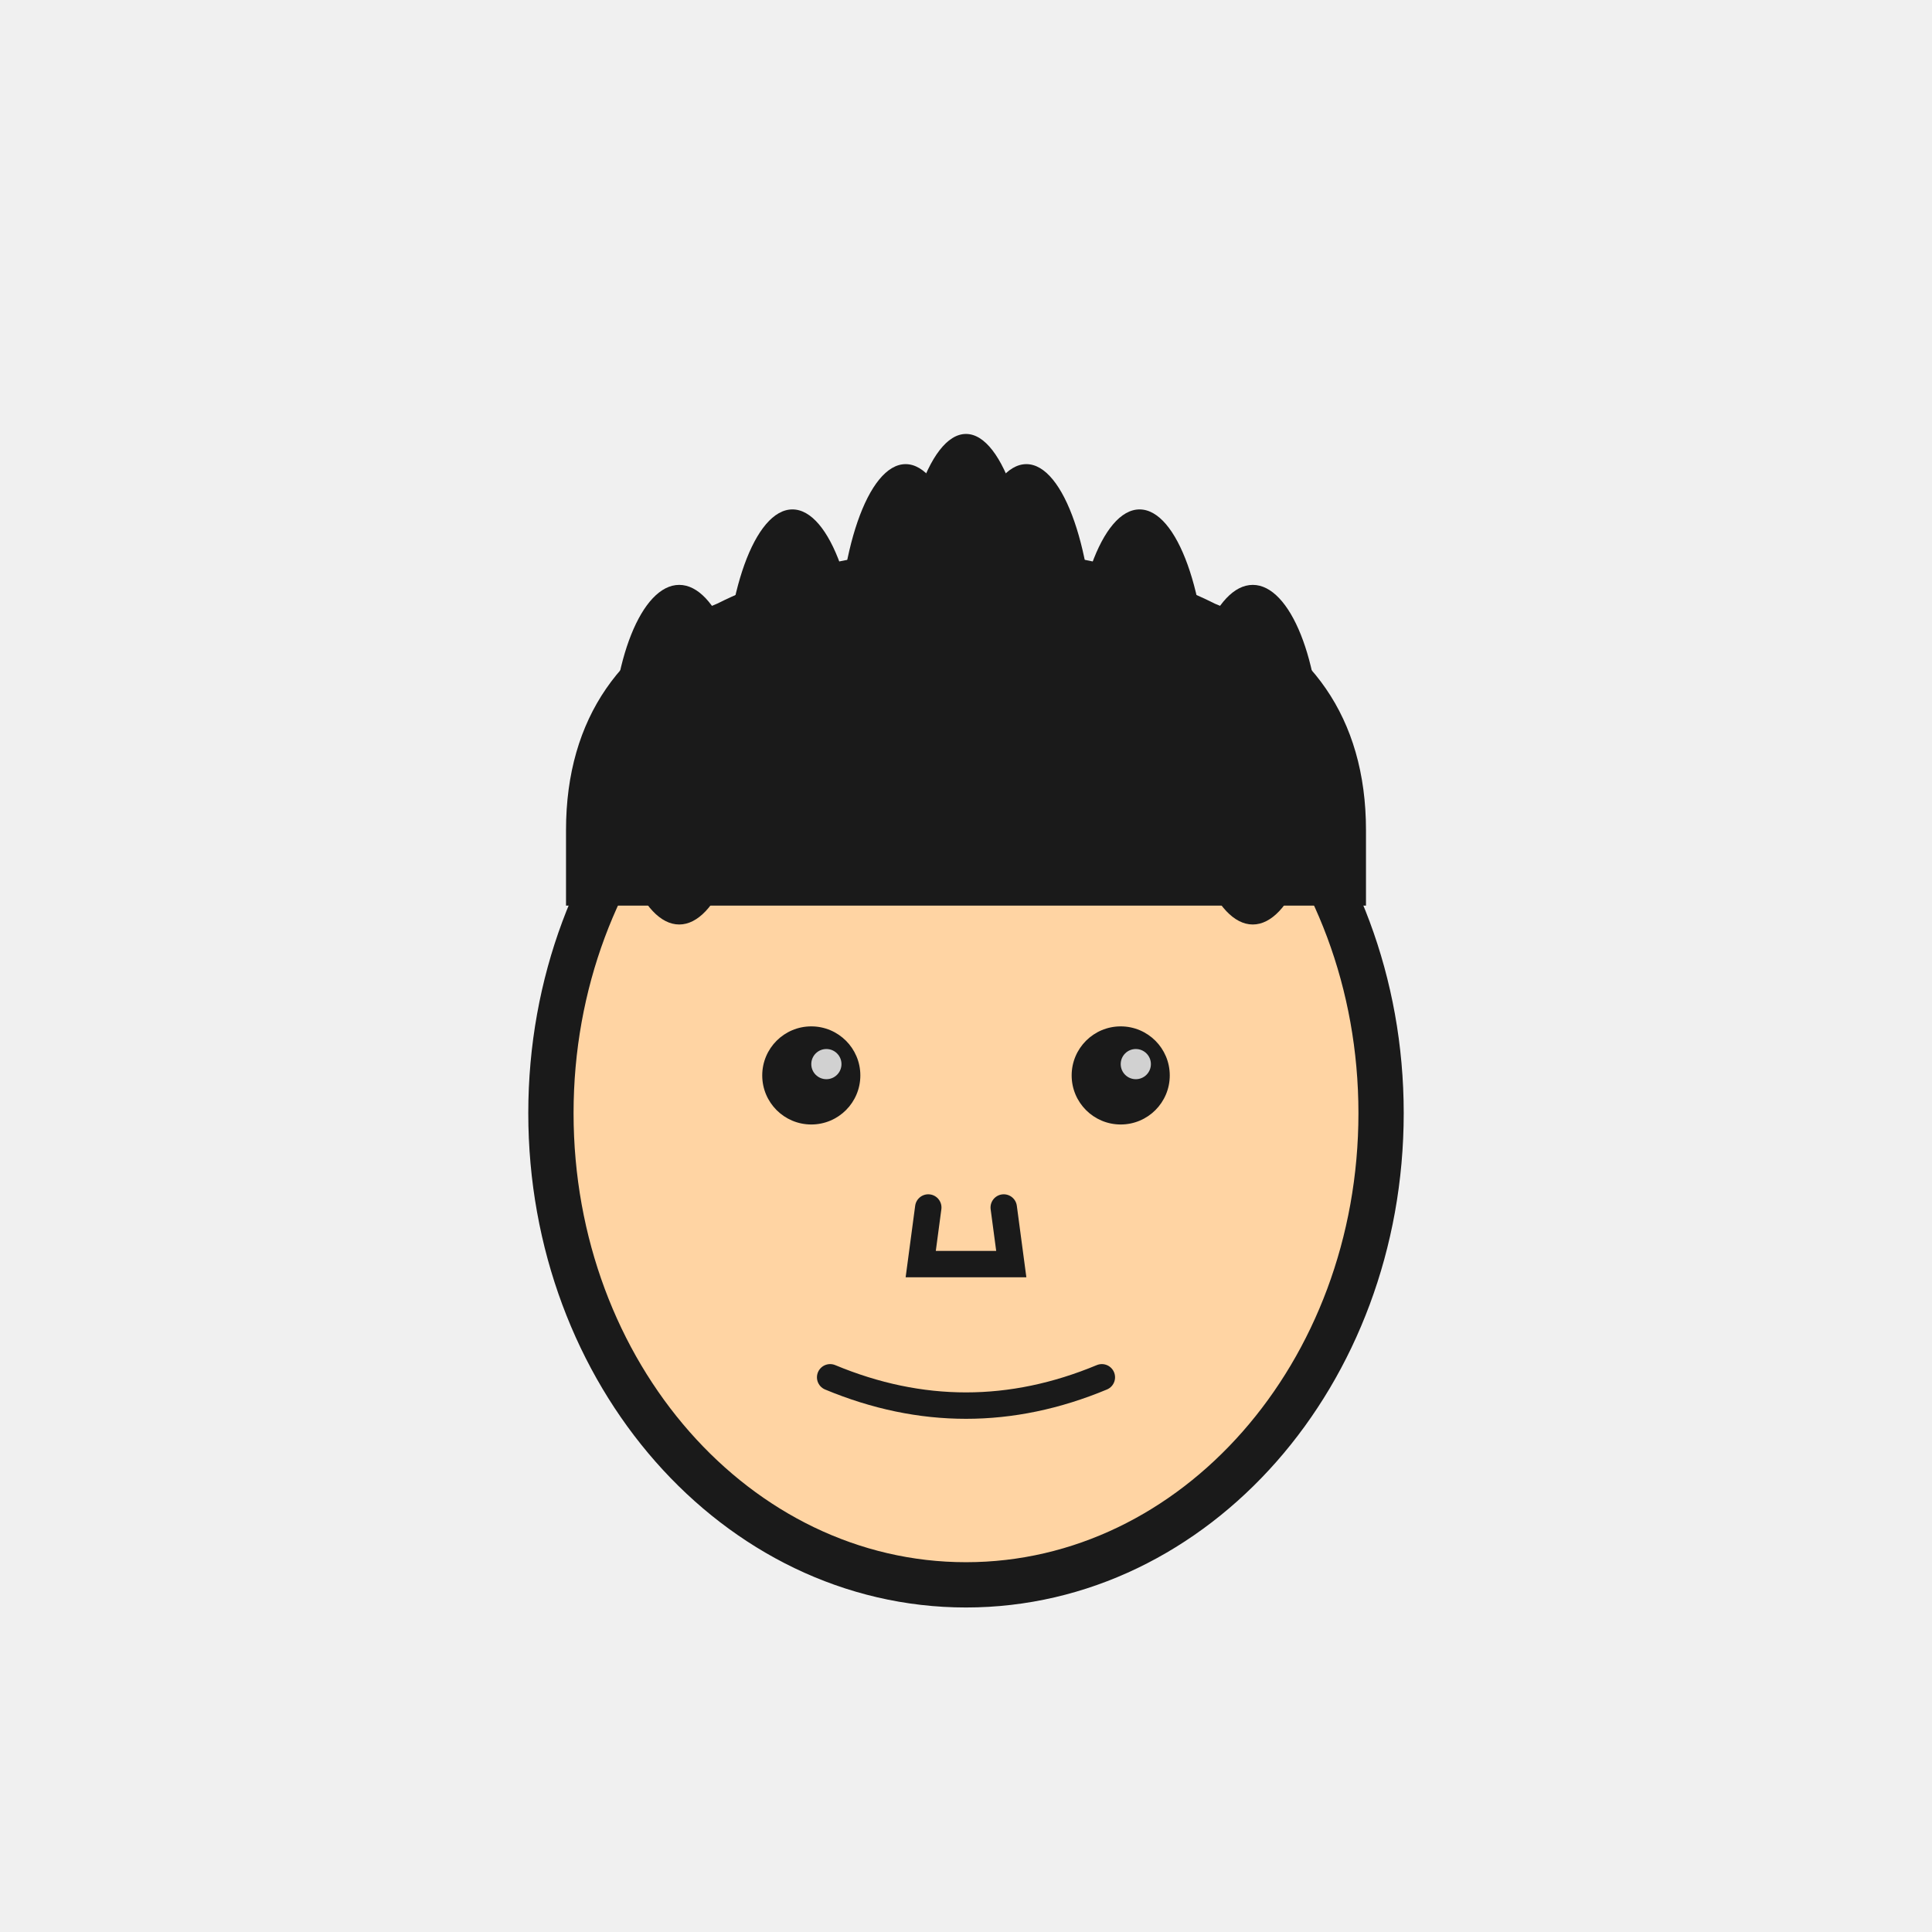
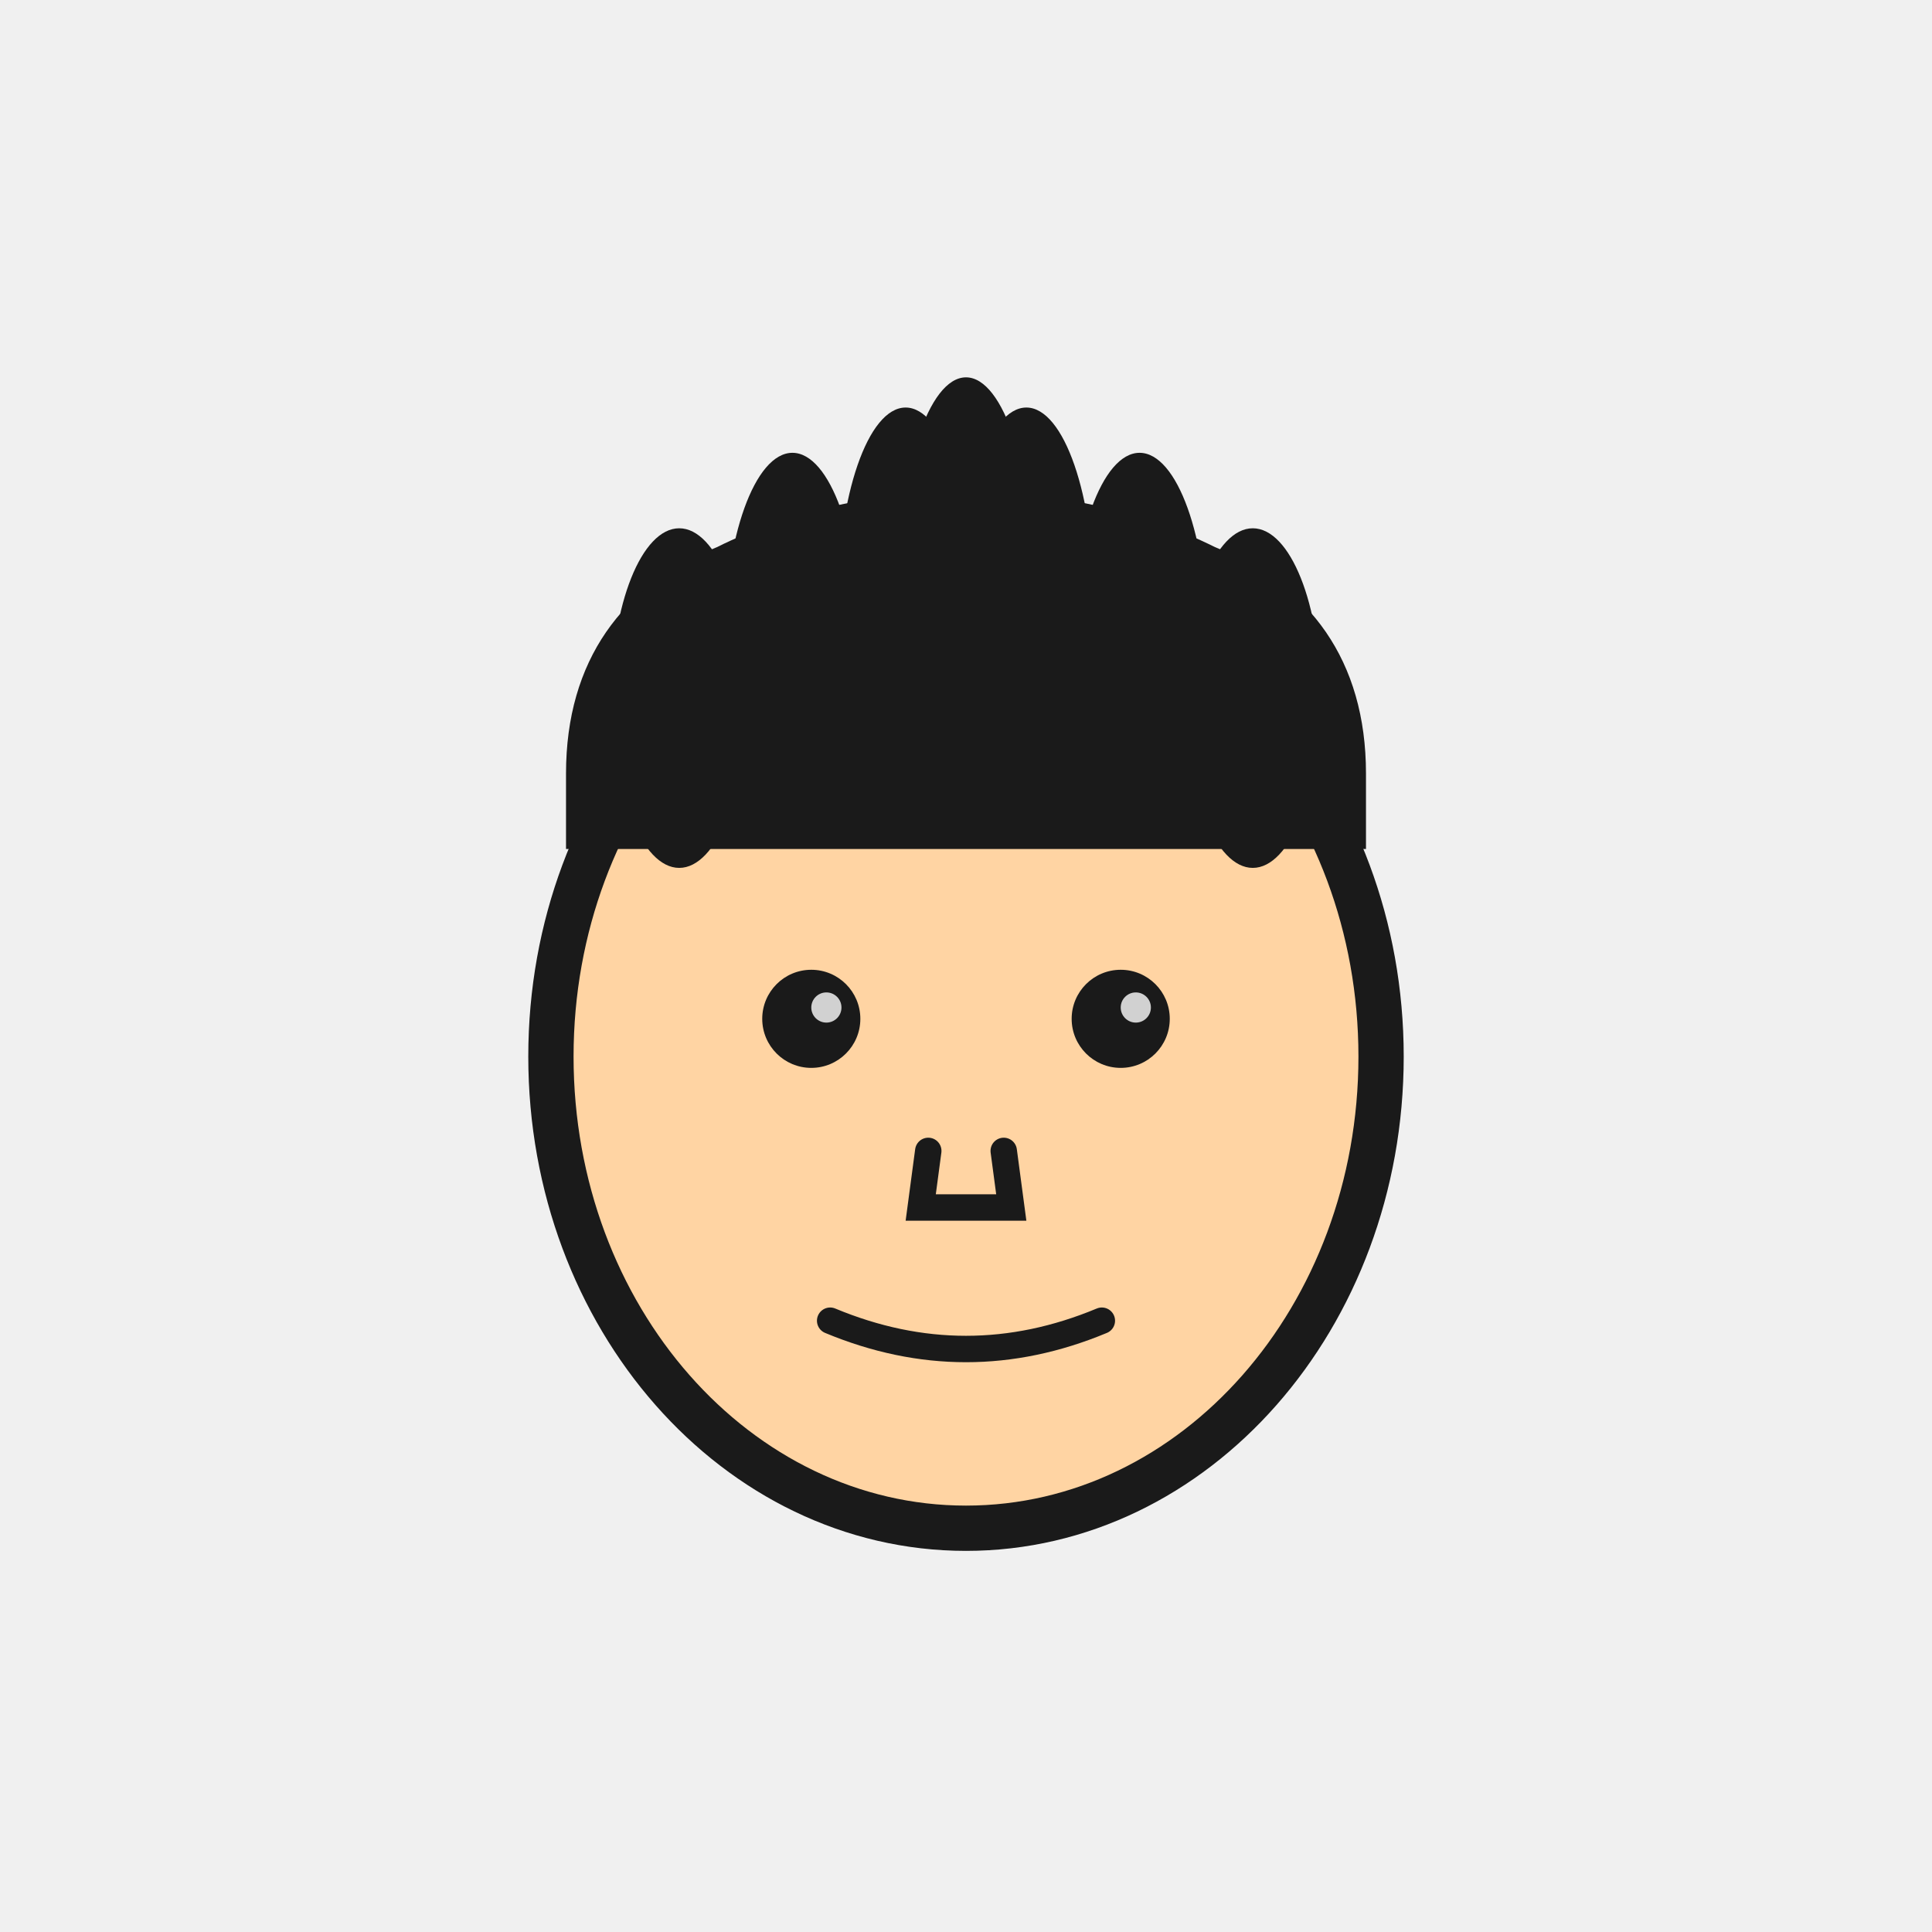
<svg xmlns="http://www.w3.org/2000/svg" width="512" height="512" viewBox="0 0 512 512">
-   <ellipse cx="256" cy="295" rx="110" ry="125" fill="#ffd4a3" stroke="#1A1A1A" stroke-width="12" />
-   <ellipse cx="180" cy="200" rx="18" ry="45" fill="#1A1A1A" />
-   <ellipse cx="210" cy="185" rx="18" ry="50" fill="#1A1A1A" />
-   <ellipse cx="240" cy="175" rx="18" ry="52" fill="#1A1A1A" />
-   <ellipse cx="256" cy="170" rx="18" ry="55" fill="#1A1A1A" />
-   <ellipse cx="272" cy="175" rx="18" ry="52" fill="#1A1A1A" />
-   <ellipse cx="302" cy="185" rx="18" ry="50" fill="#1A1A1A" />
-   <ellipse cx="332" cy="200" rx="18" ry="45" fill="#1A1A1A" />
-   <path d="M 150 220            C 150 190, 165 170, 190 160            C 210 150, 235 145, 256 145            C 277 145, 302 150, 322 160            C 347 170, 362 190, 362 220            L 362 240            L 150 240 Z" fill="#1A1A1A" />
-   <circle cx="215" cy="285" r="13" fill="#1A1A1A" />
-   <circle cx="219" cy="282" r="4" fill="#FFFFFF" opacity="0.8" />
-   <circle cx="297" cy="285" r="13" fill="#1A1A1A" />
-   <circle cx="301" cy="282" r="4" fill="#FFFFFF" opacity="0.8" />
-   <path d="M 246 320 L 244 335 L 268 335 L 266 320" fill="none" stroke="#1A1A1A" stroke-width="7" stroke-linecap="round" />
-   <path d="M 220 365 Q 256 380, 292 365" fill="none" stroke="#1A1A1A" stroke-width="7" stroke-linecap="round" />
+   <ellipse cx="256" cy="280" rx="110" ry="125" fill="#ffd4a3" stroke="#1A1A1A" stroke-width="12" />
+   <ellipse cx="180" cy="185" rx="18" ry="45" fill="#1A1A1A" />
+   <ellipse cx="210" cy="170" rx="18" ry="50" fill="#1A1A1A" />
+   <ellipse cx="240" cy="160" rx="18" ry="52" fill="#1A1A1A" />
+   <ellipse cx="256" cy="155" rx="18" ry="55" fill="#1A1A1A" />
+   <ellipse cx="272" cy="160" rx="18" ry="52" fill="#1A1A1A" />
+   <ellipse cx="302" cy="170" rx="18" ry="50" fill="#1A1A1A" />
+   <ellipse cx="332" cy="185" rx="18" ry="45" fill="#1A1A1A" />
+   <path d="M 150 205           C 150 175, 165 155, 190 145           C 210 135, 235 130, 256 130           C 277 130, 302 135, 322 145           C 347 155, 362 175, 362 205           L 362 225           L 150 225 Z" fill="#1A1A1A" />
+   <circle cx="215" cy="270" r="13" fill="#1A1A1A" />
+   <circle cx="219" cy="267" r="4" fill="#FFFFFF" opacity="0.8" />
+   <circle cx="297" cy="270" r="13" fill="#1A1A1A" />
+   <circle cx="301" cy="267" r="4" fill="#FFFFFF" opacity="0.8" />
+   <path d="M 246 305 L 244 320 L 268 320 L 266 305" fill="none" stroke="#1A1A1A" stroke-width="7" stroke-linecap="round" />
+   <path d="M 220 350 Q 256 365, 292 350" fill="none" stroke="#1A1A1A" stroke-width="7" stroke-linecap="round" />
</svg>
